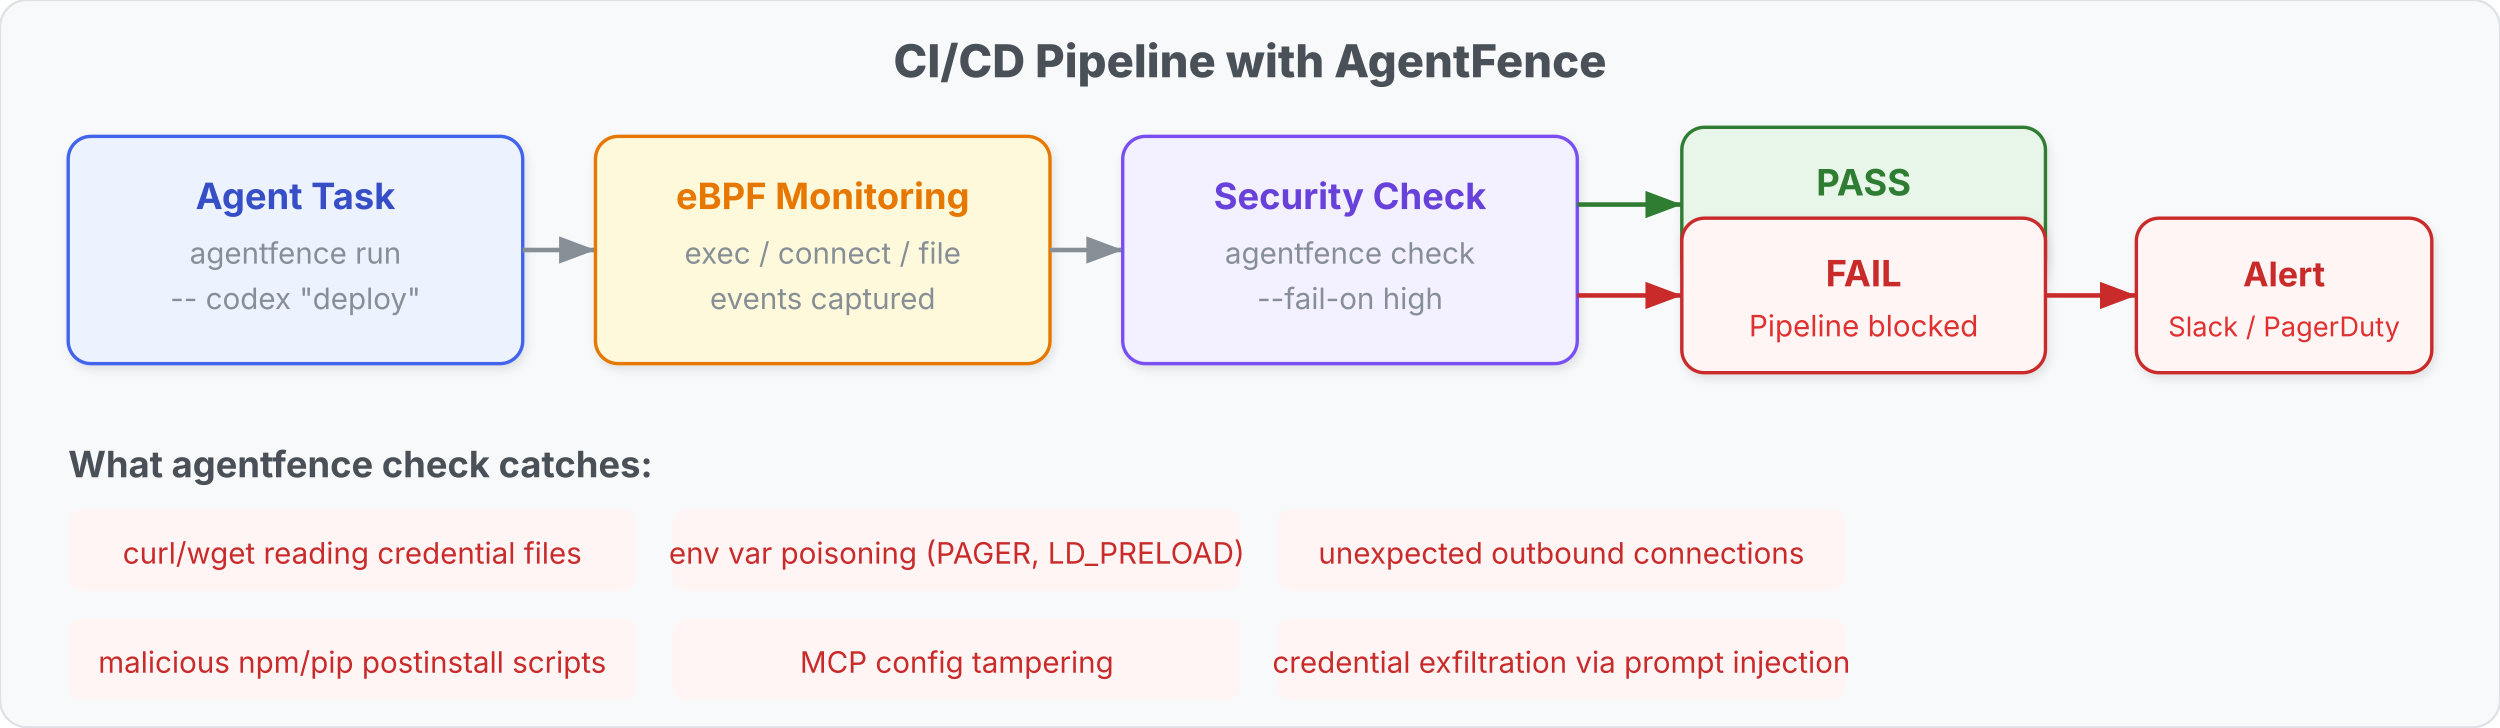
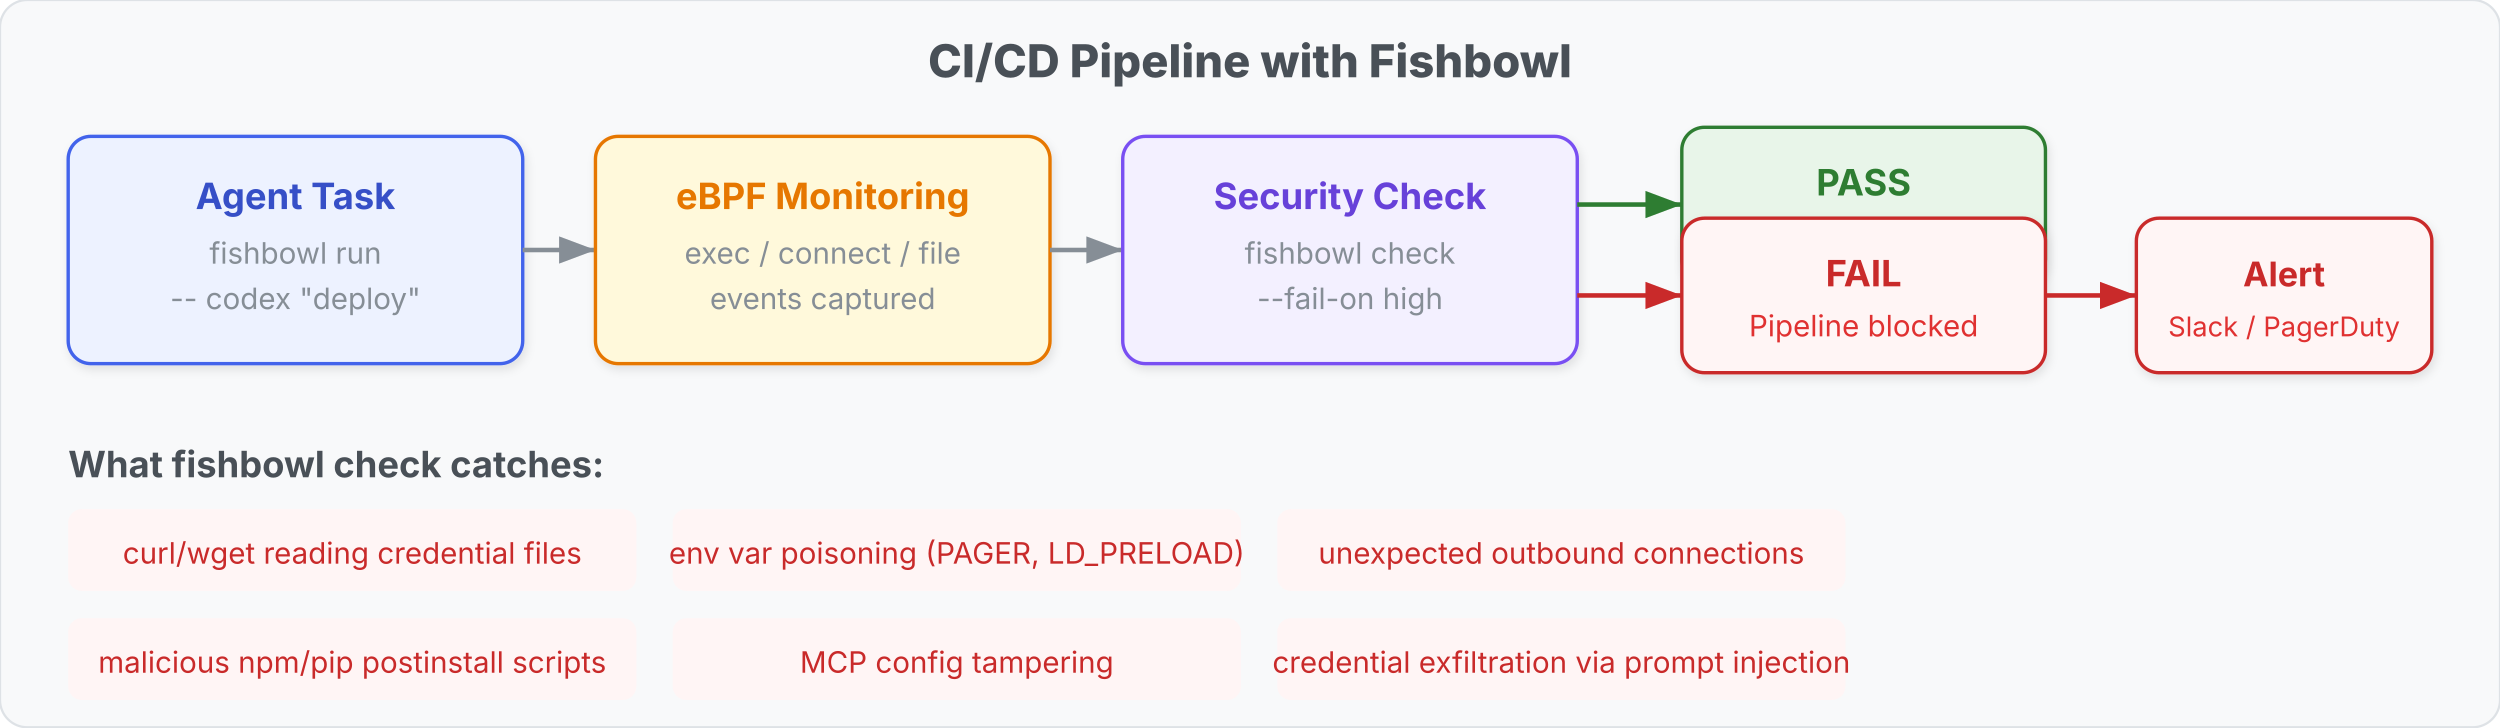
<svg xmlns="http://www.w3.org/2000/svg" viewBox="0 0 1100 320" font-family="system-ui, -apple-system, sans-serif">
  <defs>
    <filter id="shadow">
      <feDropShadow dx="1" dy="2" stdDeviation="2" flood-opacity="0.1" />
    </filter>
    <marker id="arrow" markerWidth="8" markerHeight="6" refX="8" refY="3" orient="auto">
      <polygon points="0 0, 8 3, 0 6" fill="#868e96" />
    </marker>
    <marker id="greenarrow" markerWidth="8" markerHeight="6" refX="8" refY="3" orient="auto">
      <polygon points="0 0, 8 3, 0 6" fill="#2e7d32" />
    </marker>
    <marker id="redarrow" markerWidth="8" markerHeight="6" refX="8" refY="3" orient="auto">
      <polygon points="0 0, 8 3, 0 6" fill="#c92a2a" />
    </marker>
  </defs>
  <rect x="0" y="0" width="1100" height="320" rx="12" fill="#f8f9fa" stroke="#dee2e6" stroke-width="1" />
-   <text x="550" y="34" font-size="20" font-weight="800" fill="#495057" text-anchor="middle">CI/CD Pipeline with AgentFence</text>
+   <text x="550" y="34" font-size="20" font-weight="800" fill="#495057" text-anchor="middle">CI/CD Pipeline with Fishbowl</text>
  <rect x="30" y="60" width="200" height="100" rx="10" fill="#edf2ff" stroke="#4263eb" stroke-width="1.5" filter="url(#shadow)" />
  <text x="130" y="92" font-size="16" font-weight="700" fill="#364fc7" text-anchor="middle">Agent Task</text>
-   <text x="130" y="116" font-size="13" fill="#868e96" text-anchor="middle">agentfence run</text>
+   <text x="130" y="116" font-size="13" fill="#868e96" text-anchor="middle">fishbowl run</text>
  <text x="130" y="136" font-size="13" fill="#868e96" text-anchor="middle">-- codex "deploy"</text>
  <path d="M 230 110 L 262 110" stroke="#868e96" stroke-width="2" marker-end="url(#arrow)" />
  <rect x="262" y="60" width="200" height="100" rx="10" fill="#fff9db" stroke="#e67700" stroke-width="1.5" filter="url(#shadow)" />
  <text x="362" y="92" font-size="16" font-weight="700" fill="#e67700" text-anchor="middle">eBPF Monitoring</text>
  <text x="362" y="116" font-size="13" fill="#868e96" text-anchor="middle">exec / connect / file</text>
  <text x="362" y="136" font-size="13" fill="#868e96" text-anchor="middle">events captured</text>
  <path d="M 462 110 L 494 110" stroke="#868e96" stroke-width="2" marker-end="url(#arrow)" />
  <rect x="494" y="60" width="200" height="100" rx="10" fill="#f3f0ff" stroke="#7950f2" stroke-width="1.5" filter="url(#shadow)" />
  <text x="594" y="92" font-size="16" font-weight="700" fill="#6741d9" text-anchor="middle">Security Check</text>
-   <text x="594" y="116" font-size="13" fill="#868e96" text-anchor="middle">agentfence check</text>
+   <text x="594" y="116" font-size="13" fill="#868e96" text-anchor="middle">fishbowl check</text>
  <text x="594" y="136" font-size="13" fill="#868e96" text-anchor="middle">--fail-on high</text>
  <path d="M 694 90 L 740 90" stroke="#2e7d32" stroke-width="2" marker-end="url(#greenarrow)" />
  <rect x="740" y="56" width="160" height="68" rx="10" fill="#e8f5e9" stroke="#2e7d32" stroke-width="1.5" filter="url(#shadow)" />
  <text x="820" y="86" font-size="16" font-weight="700" fill="#2e7d32" text-anchor="middle">PASS</text>
  <text x="820" y="108" font-size="13" fill="#558b2f" text-anchor="middle">Deploy proceeds</text>
  <path d="M 694 130 L 740 130" stroke="#c92a2a" stroke-width="2" marker-end="url(#redarrow)" />
  <rect x="740" y="96" width="160" height="68" rx="10" fill="#fff5f5" stroke="#c92a2a" stroke-width="1.5" filter="url(#shadow)" />
  <text x="820" y="126" font-size="16" font-weight="700" fill="#c92a2a" text-anchor="middle">FAIL</text>
  <text x="820" y="148" font-size="13" fill="#e03131" text-anchor="middle">Pipeline blocked</text>
  <path d="M 900 130 L 940 130" stroke="#c92a2a" stroke-width="2" marker-end="url(#redarrow)" />
  <rect x="940" y="96" width="130" height="68" rx="10" fill="#fff5f5" stroke="#c92a2a" stroke-width="1.5" filter="url(#shadow)" />
  <text x="1005" y="126" font-size="15" font-weight="700" fill="#c92a2a" text-anchor="middle">Alert</text>
  <text x="1005" y="148" font-size="12" fill="#e03131" text-anchor="middle">Slack / PagerDuty</text>
-   <text x="30" y="210" font-size="16" font-weight="700" fill="#495057">What agentfence check catches:</text>
+   <text x="30" y="210" font-size="16" font-weight="700" fill="#495057">What fishbowl check catches:</text>
  <rect x="30" y="224" width="250" height="36" rx="6" fill="#fff5f5" />
  <text x="155" y="248" font-size="13" fill="#c92a2a" text-anchor="middle">curl/wget reading credential files</text>
  <rect x="296" y="224" width="250" height="36" rx="6" fill="#fff5f5" />
  <text x="421" y="248" font-size="13" fill="#c92a2a" text-anchor="middle">env var poisoning (PAGER, LD_PRELOAD)</text>
  <rect x="562" y="224" width="250" height="36" rx="6" fill="#fff5f5" />
  <text x="687" y="248" font-size="13" fill="#c92a2a" text-anchor="middle">unexpected outbound connections</text>
  <rect x="30" y="272" width="250" height="36" rx="6" fill="#fff5f5" />
  <text x="155" y="296" font-size="13" fill="#c92a2a" text-anchor="middle">malicious npm/pip postinstall scripts</text>
  <rect x="296" y="272" width="250" height="36" rx="6" fill="#fff5f5" />
  <text x="421" y="296" font-size="13" fill="#c92a2a" text-anchor="middle">MCP config tampering</text>
  <rect x="562" y="272" width="250" height="36" rx="6" fill="#fff5f5" />
  <text x="687" y="296" font-size="13" fill="#c92a2a" text-anchor="middle">credential exfiltration via prompt injection</text>
</svg>
